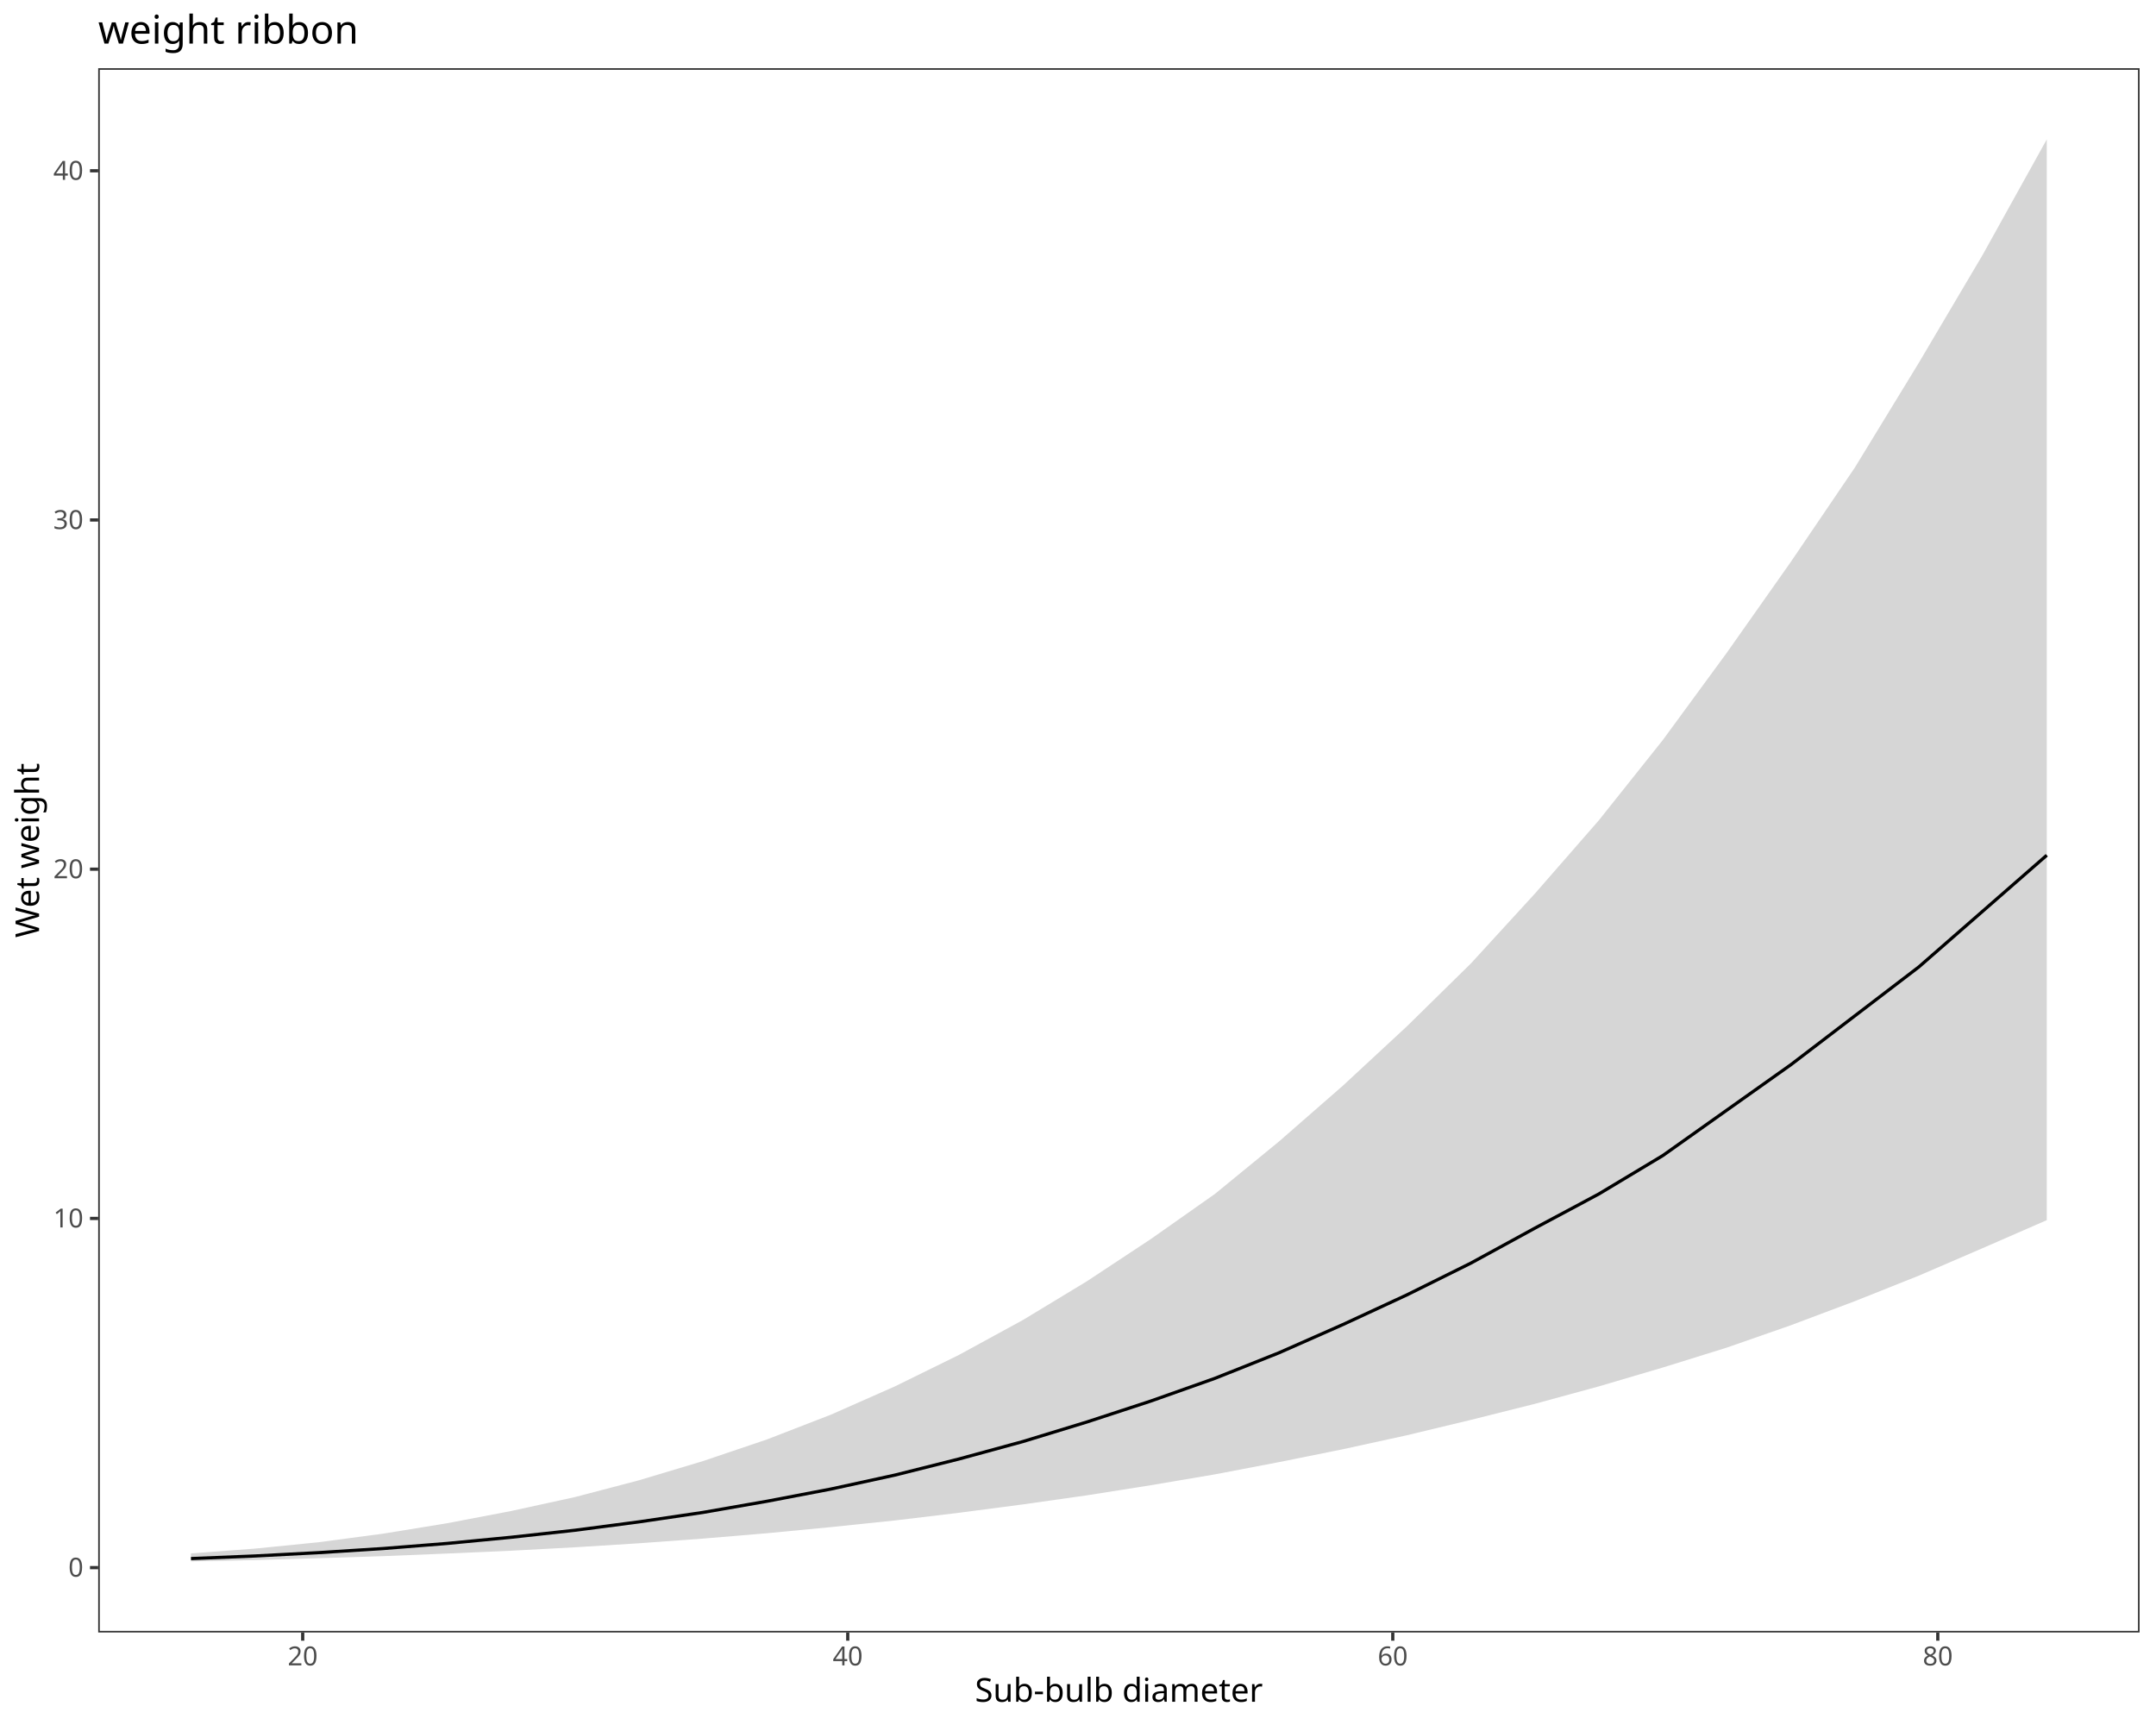
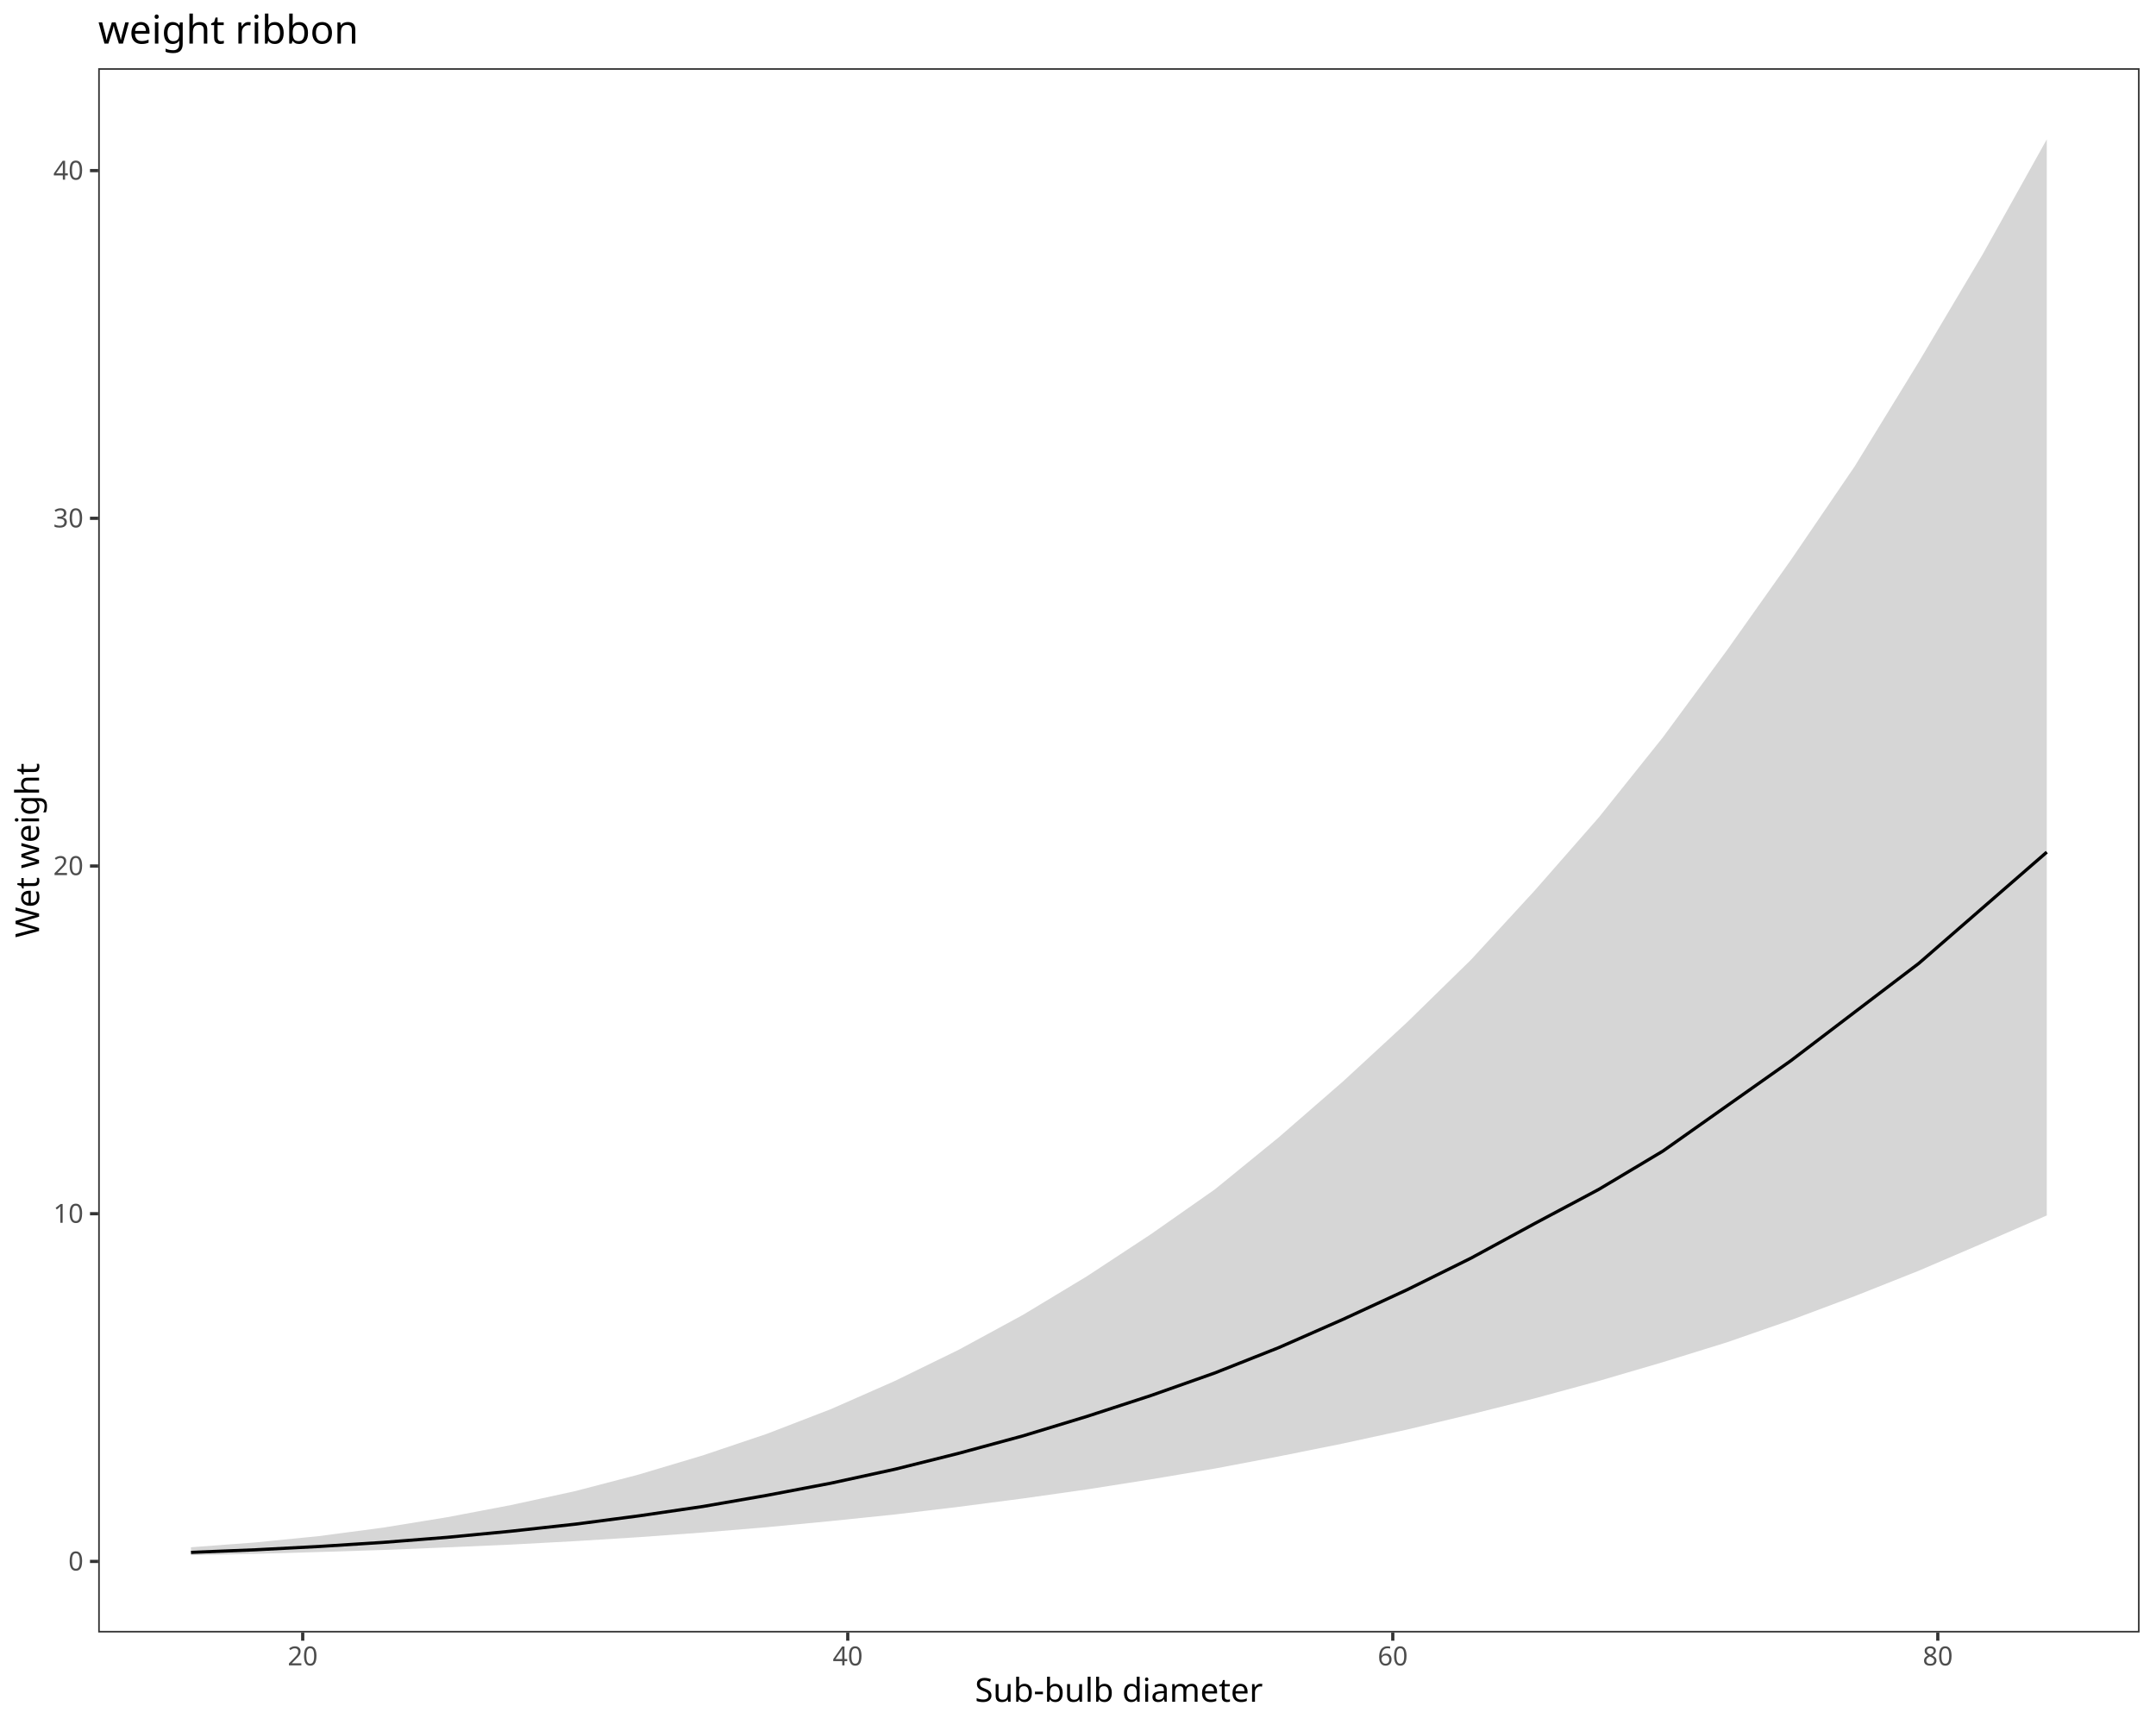
<svg xmlns="http://www.w3.org/2000/svg" class="svglite" data-engine-version="2.0" width="720.00pt" height="576.00pt" viewBox="0 0 720.00 576.00">
  <defs>
    <style type="text/css">
    .svglite line, .svglite polyline, .svglite polygon, .svglite path, .svglite rect, .svglite circle {
      fill: none;
      stroke: #000000;
      stroke-linecap: round;
      stroke-linejoin: round;
      stroke-miterlimit: 10.00;
    }
  </style>
  </defs>
  <rect width="100%" height="100%" style="stroke: none; fill: #FFFFFF;" />
  <defs>
    <clipPath id="cpMC4wMHw3MjAuMDB8MC4wMHw1NzYuMDA=">
      <rect x="0.00" y="0.00" width="720.00" height="576.00" />
    </clipPath>
  </defs>
  <g clip-path="url(#cpMC4wMHw3MjAuMDB8MC4wMHw1NzYuMDA=)">
    <rect x="0.00" y="0.00" width="720.00" height="576.00" style="stroke-width: 1.07; stroke: #FFFFFF; fill: #FFFFFF;" />
  </g>
  <defs>
    <clipPath id="cpMzIuNzl8NzE0LjUyfDIyLjc4fDU0NS4xMQ==">
      <rect x="32.79" y="22.78" width="681.73" height="522.33" />
    </clipPath>
  </defs>
  <g clip-path="url(#cpMzIuNzl8NzE0LjUyfDIyLjc4fDU0NS4xMQ==)">
    <rect x="32.79" y="22.78" width="681.73" height="522.33" style="stroke-width: 1.07; stroke: none; fill: #FFFFFF;" />
-     <polygon points="63.78,518.70 85.15,517.10 106.52,514.96 127.89,512.12 149.26,508.64 170.63,504.56 192.01,499.89 213.38,494.29 234.75,487.88 256.12,480.65 277.49,472.37 298.86,462.93 320.23,452.43 341.60,440.77 362.97,427.83 384.34,413.72 405.71,398.68 427.08,381.19 448.45,362.53 469.83,342.71 491.20,321.72 512.57,298.40 533.94,273.91 555.31,247.09 576.68,217.94 598.05,187.62 619.42,156.14 640.79,121.15 662.16,85.01 683.53,46.53 683.53,407.42 662.16,416.75 640.79,425.96 619.42,434.48 598.05,442.52 576.68,449.98 555.31,456.63 533.94,462.93 512.57,468.76 491.20,474.12 469.83,479.25 448.45,483.92 427.08,488.23 405.71,492.31 384.34,495.93 362.97,499.31 341.60,502.34 320.23,505.14 298.86,507.70 277.49,509.92 256.12,511.97 234.75,513.76 213.38,515.32 192.01,516.66 170.63,517.81 149.26,518.75 127.89,519.62 106.52,520.30 85.15,520.93 63.78,521.37 " style="stroke-width: 0.00; stroke: none; stroke-linecap: butt; fill: #333333; fill-opacity: 0.20;" />
-     <polyline points="63.78,518.70 85.15,517.10 106.52,514.96 127.89,512.12 149.26,508.64 170.63,504.56 192.01,499.89 213.38,494.29 234.75,487.88 256.12,480.65 277.49,472.37 298.86,462.93 320.23,452.43 341.60,440.77 362.97,427.83 384.34,413.72 405.71,398.68 427.08,381.19 448.45,362.53 469.83,342.71 491.20,321.72 512.57,298.40 533.94,273.91 555.31,247.09 576.68,217.94 598.05,187.62 619.42,156.14 640.79,121.15 662.16,85.01 683.53,46.53 " style="stroke-width: 1.07; stroke: none; stroke-linecap: butt;" />
-     <polyline points="683.53,407.42 662.16,416.75 640.79,425.96 619.42,434.48 598.05,442.52 576.68,449.98 555.31,456.63 533.94,462.93 512.57,468.76 491.20,474.12 469.83,479.25 448.45,483.92 427.08,488.23 405.71,492.31 384.34,495.93 362.97,499.31 341.60,502.34 320.23,505.14 298.86,507.70 277.49,509.92 256.12,511.97 234.75,513.76 213.38,515.32 192.01,516.66 170.63,517.81 149.26,518.75 127.89,519.62 106.52,520.30 85.15,520.93 63.78,521.37 " style="stroke-width: 1.07; stroke: none; stroke-linecap: butt;" />
-     <polyline points="63.78,520.43 85.15,519.56 106.52,518.44 127.89,517.08 149.26,515.38 170.63,513.32 192.01,510.97 213.38,508.17 234.75,505.02 256.12,501.29 277.49,497.21 298.86,492.55 320.23,487.18 341.60,481.35 362.97,474.82 384.34,467.82 405.71,460.25 427.08,451.73 448.45,442.29 469.83,432.38 491.20,421.77 512.57,410.10 533.94,398.68 555.31,385.85 576.68,370.69 598.05,355.53 619.42,339.21 640.79,322.88 662.16,304.23 683.53,285.57 " style="stroke-width: 1.07; stroke-linecap: butt;" />
+     <polygon points="63.78,516.65 85.15,515.05 106.52,512.92 127.89,510.10 149.26,506.63 170.63,502.56 192.01,497.92 213.38,492.35 234.75,485.96 256.12,478.76 277.49,470.52 298.86,461.11 320.23,450.67 341.60,439.06 362.97,426.17 384.34,412.12 405.71,397.14 427.08,379.73 448.45,361.15 469.83,341.42 491.20,320.52 512.57,297.30 533.94,272.92 555.31,246.22 576.68,217.19 598.05,187.01 619.42,155.66 640.79,120.83 662.16,84.84 683.53,46.53 683.53,405.85 662.16,415.14 640.79,424.31 619.42,432.79 598.05,440.80 576.68,448.23 555.31,454.85 533.94,461.11 512.57,466.92 491.20,472.26 469.83,477.37 448.45,482.01 427.08,486.31 405.71,490.37 384.34,493.97 362.97,497.34 341.60,500.36 320.23,503.14 298.86,505.70 277.49,507.90 256.12,509.95 234.75,511.72 213.38,513.28 192.01,514.61 170.63,515.76 149.26,516.69 127.89,517.56 106.52,518.24 85.15,518.86 63.78,519.30 " style="stroke-width: 0.00; stroke: none; stroke-linecap: butt; fill: #333333; fill-opacity: 0.20;" />
+     <polyline points="63.78,516.65 85.15,515.05 106.52,512.92 127.89,510.10 149.26,506.63 170.63,502.56 192.01,497.92 213.38,492.35 234.75,485.96 256.12,478.76 277.49,470.52 298.86,461.11 320.23,450.67 341.60,439.06 362.97,426.17 384.34,412.12 405.71,397.14 427.08,379.73 448.45,361.15 469.83,341.42 491.20,320.52 512.57,297.30 533.94,272.92 555.31,246.22 576.68,217.19 598.05,187.01 619.42,155.66 640.79,120.83 662.16,84.84 683.53,46.53 " style="stroke-width: 1.07; stroke: none; stroke-linecap: butt;" />
+     <polyline points="683.53,405.85 662.16,415.14 640.79,424.31 619.42,432.79 598.05,440.80 576.68,448.23 555.31,454.85 533.94,461.11 512.57,466.92 491.20,472.26 469.83,477.37 448.45,482.01 427.08,486.31 405.71,490.37 384.34,493.97 362.97,497.34 341.60,500.36 320.23,503.14 298.86,505.70 277.49,507.90 256.12,509.95 234.75,511.72 213.38,513.28 192.01,514.61 170.63,515.76 149.26,516.69 127.89,517.56 106.52,518.24 85.15,518.86 63.78,519.30 " style="stroke-width: 1.07; stroke: none; stroke-linecap: butt;" />
+     <polyline points="63.78,518.36 85.15,517.50 106.52,516.39 127.89,515.03 149.26,513.34 170.63,511.29 192.01,508.95 213.38,506.16 234.75,503.03 256.12,499.31 277.49,495.25 298.86,490.60 320.23,485.26 341.60,479.46 362.97,472.96 384.34,465.99 405.71,458.44 427.08,449.97 448.45,440.57 469.83,430.70 491.20,420.13 512.57,408.52 533.94,397.14 555.31,384.37 576.68,369.28 598.05,354.19 619.42,337.93 640.79,321.68 662.16,303.10 683.53,284.53 " style="stroke-width: 1.07; stroke-linecap: butt;" />
    <rect x="32.79" y="22.78" width="681.73" height="522.33" style="stroke-width: 1.07; stroke: #333333;" />
  </g>
  <g clip-path="url(#cpMC4wMHw3MjAuMDB8MC4wMHw1NzYuMDA=)">
-     <text x="27.86" y="526.47" text-anchor="end" style="font-size: 8.80px; fill: #4D4D4D; font-family: sans;" textLength="4.89px" lengthAdjust="spacingAndGlyphs">0</text>
-     <text x="27.86" y="409.87" text-anchor="end" style="font-size: 8.80px; fill: #4D4D4D; font-family: sans;" textLength="9.79px" lengthAdjust="spacingAndGlyphs">10</text>
-     <text x="27.86" y="293.26" text-anchor="end" style="font-size: 8.80px; fill: #4D4D4D; font-family: sans;" textLength="9.79px" lengthAdjust="spacingAndGlyphs">20</text>
-     <text x="27.86" y="176.65" text-anchor="end" style="font-size: 8.80px; fill: #4D4D4D; font-family: sans;" textLength="9.79px" lengthAdjust="spacingAndGlyphs">30</text>
-     <text x="27.86" y="60.05" text-anchor="end" style="font-size: 8.80px; fill: #4D4D4D; font-family: sans;" textLength="9.79px" lengthAdjust="spacingAndGlyphs">40</text>
-     <polyline points="30.05,523.45 32.79,523.45 " style="stroke-width: 1.07; stroke: #333333; stroke-linecap: butt;" />
-     <polyline points="30.05,406.84 32.79,406.84 " style="stroke-width: 1.07; stroke: #333333; stroke-linecap: butt;" />
-     <polyline points="30.05,290.23 32.79,290.23 " style="stroke-width: 1.07; stroke: #333333; stroke-linecap: butt;" />
-     <polyline points="30.05,173.63 32.79,173.63 " style="stroke-width: 1.07; stroke: #333333; stroke-linecap: butt;" />
-     <polyline points="30.05,57.02 32.79,57.02 " style="stroke-width: 1.07; stroke: #333333; stroke-linecap: butt;" />
+     <text x="27.86" y="524.40" text-anchor="end" style="font-size: 8.80px; fill: #4D4D4D; font-family: sans;" textLength="4.89px" lengthAdjust="spacingAndGlyphs">0</text>
+     <text x="27.86" y="408.30" text-anchor="end" style="font-size: 8.80px; fill: #4D4D4D; font-family: sans;" textLength="9.79px" lengthAdjust="spacingAndGlyphs">10</text>
+     <text x="27.86" y="292.20" text-anchor="end" style="font-size: 8.80px; fill: #4D4D4D; font-family: sans;" textLength="9.79px" lengthAdjust="spacingAndGlyphs">20</text>
+     <text x="27.86" y="176.10" text-anchor="end" style="font-size: 8.80px; fill: #4D4D4D; font-family: sans;" textLength="9.79px" lengthAdjust="spacingAndGlyphs">30</text>
+     <text x="27.86" y="60.00" text-anchor="end" style="font-size: 8.80px; fill: #4D4D4D; font-family: sans;" textLength="9.79px" lengthAdjust="spacingAndGlyphs">40</text>
+     <polyline points="30.05,521.37 32.79,521.37 " style="stroke-width: 1.07; stroke: #333333; stroke-linecap: butt;" />
+     <polyline points="30.05,405.27 32.79,405.27 " style="stroke-width: 1.07; stroke: #333333; stroke-linecap: butt;" />
+     <polyline points="30.05,289.17 32.79,289.17 " style="stroke-width: 1.07; stroke: #333333; stroke-linecap: butt;" />
+     <polyline points="30.05,173.07 32.79,173.07 " style="stroke-width: 1.07; stroke: #333333; stroke-linecap: butt;" />
+     <polyline points="30.05,56.97 32.79,56.97 " style="stroke-width: 1.07; stroke: #333333; stroke-linecap: butt;" />
    <polyline points="101.09,547.85 101.09,545.11 " style="stroke-width: 1.07; stroke: #333333; stroke-linecap: butt;" />
    <polyline points="283.11,547.85 283.11,545.11 " style="stroke-width: 1.07; stroke: #333333; stroke-linecap: butt;" />
    <polyline points="465.12,547.85 465.12,545.11 " style="stroke-width: 1.07; stroke: #333333; stroke-linecap: butt;" />
    <polyline points="647.13,547.85 647.13,545.11 " style="stroke-width: 1.07; stroke: #333333; stroke-linecap: butt;" />
    <text x="101.09" y="556.10" text-anchor="middle" style="font-size: 8.80px; fill: #4D4D4D; font-family: sans;" textLength="9.79px" lengthAdjust="spacingAndGlyphs">20</text>
    <text x="283.11" y="556.10" text-anchor="middle" style="font-size: 8.80px; fill: #4D4D4D; font-family: sans;" textLength="9.79px" lengthAdjust="spacingAndGlyphs">40</text>
    <text x="465.12" y="556.10" text-anchor="middle" style="font-size: 8.80px; fill: #4D4D4D; font-family: sans;" textLength="9.79px" lengthAdjust="spacingAndGlyphs">60</text>
    <text x="647.13" y="556.10" text-anchor="middle" style="font-size: 8.80px; fill: #4D4D4D; font-family: sans;" textLength="9.79px" lengthAdjust="spacingAndGlyphs">80</text>
    <text x="373.66" y="568.24" text-anchor="middle" style="font-size: 11.00px; font-family: sans;" textLength="89.89px" lengthAdjust="spacingAndGlyphs">Sub-bulb diameter</text>
    <text transform="translate(13.05,283.95) rotate(-90)" text-anchor="middle" style="font-size: 11.00px; font-family: sans;" textLength="54.41px" lengthAdjust="spacingAndGlyphs">Wet weight</text>
    <text x="32.79" y="14.56" style="font-size: 13.20px; font-family: sans;" textLength="78.52px" lengthAdjust="spacingAndGlyphs">weight ribbon</text>
  </g>
</svg>
